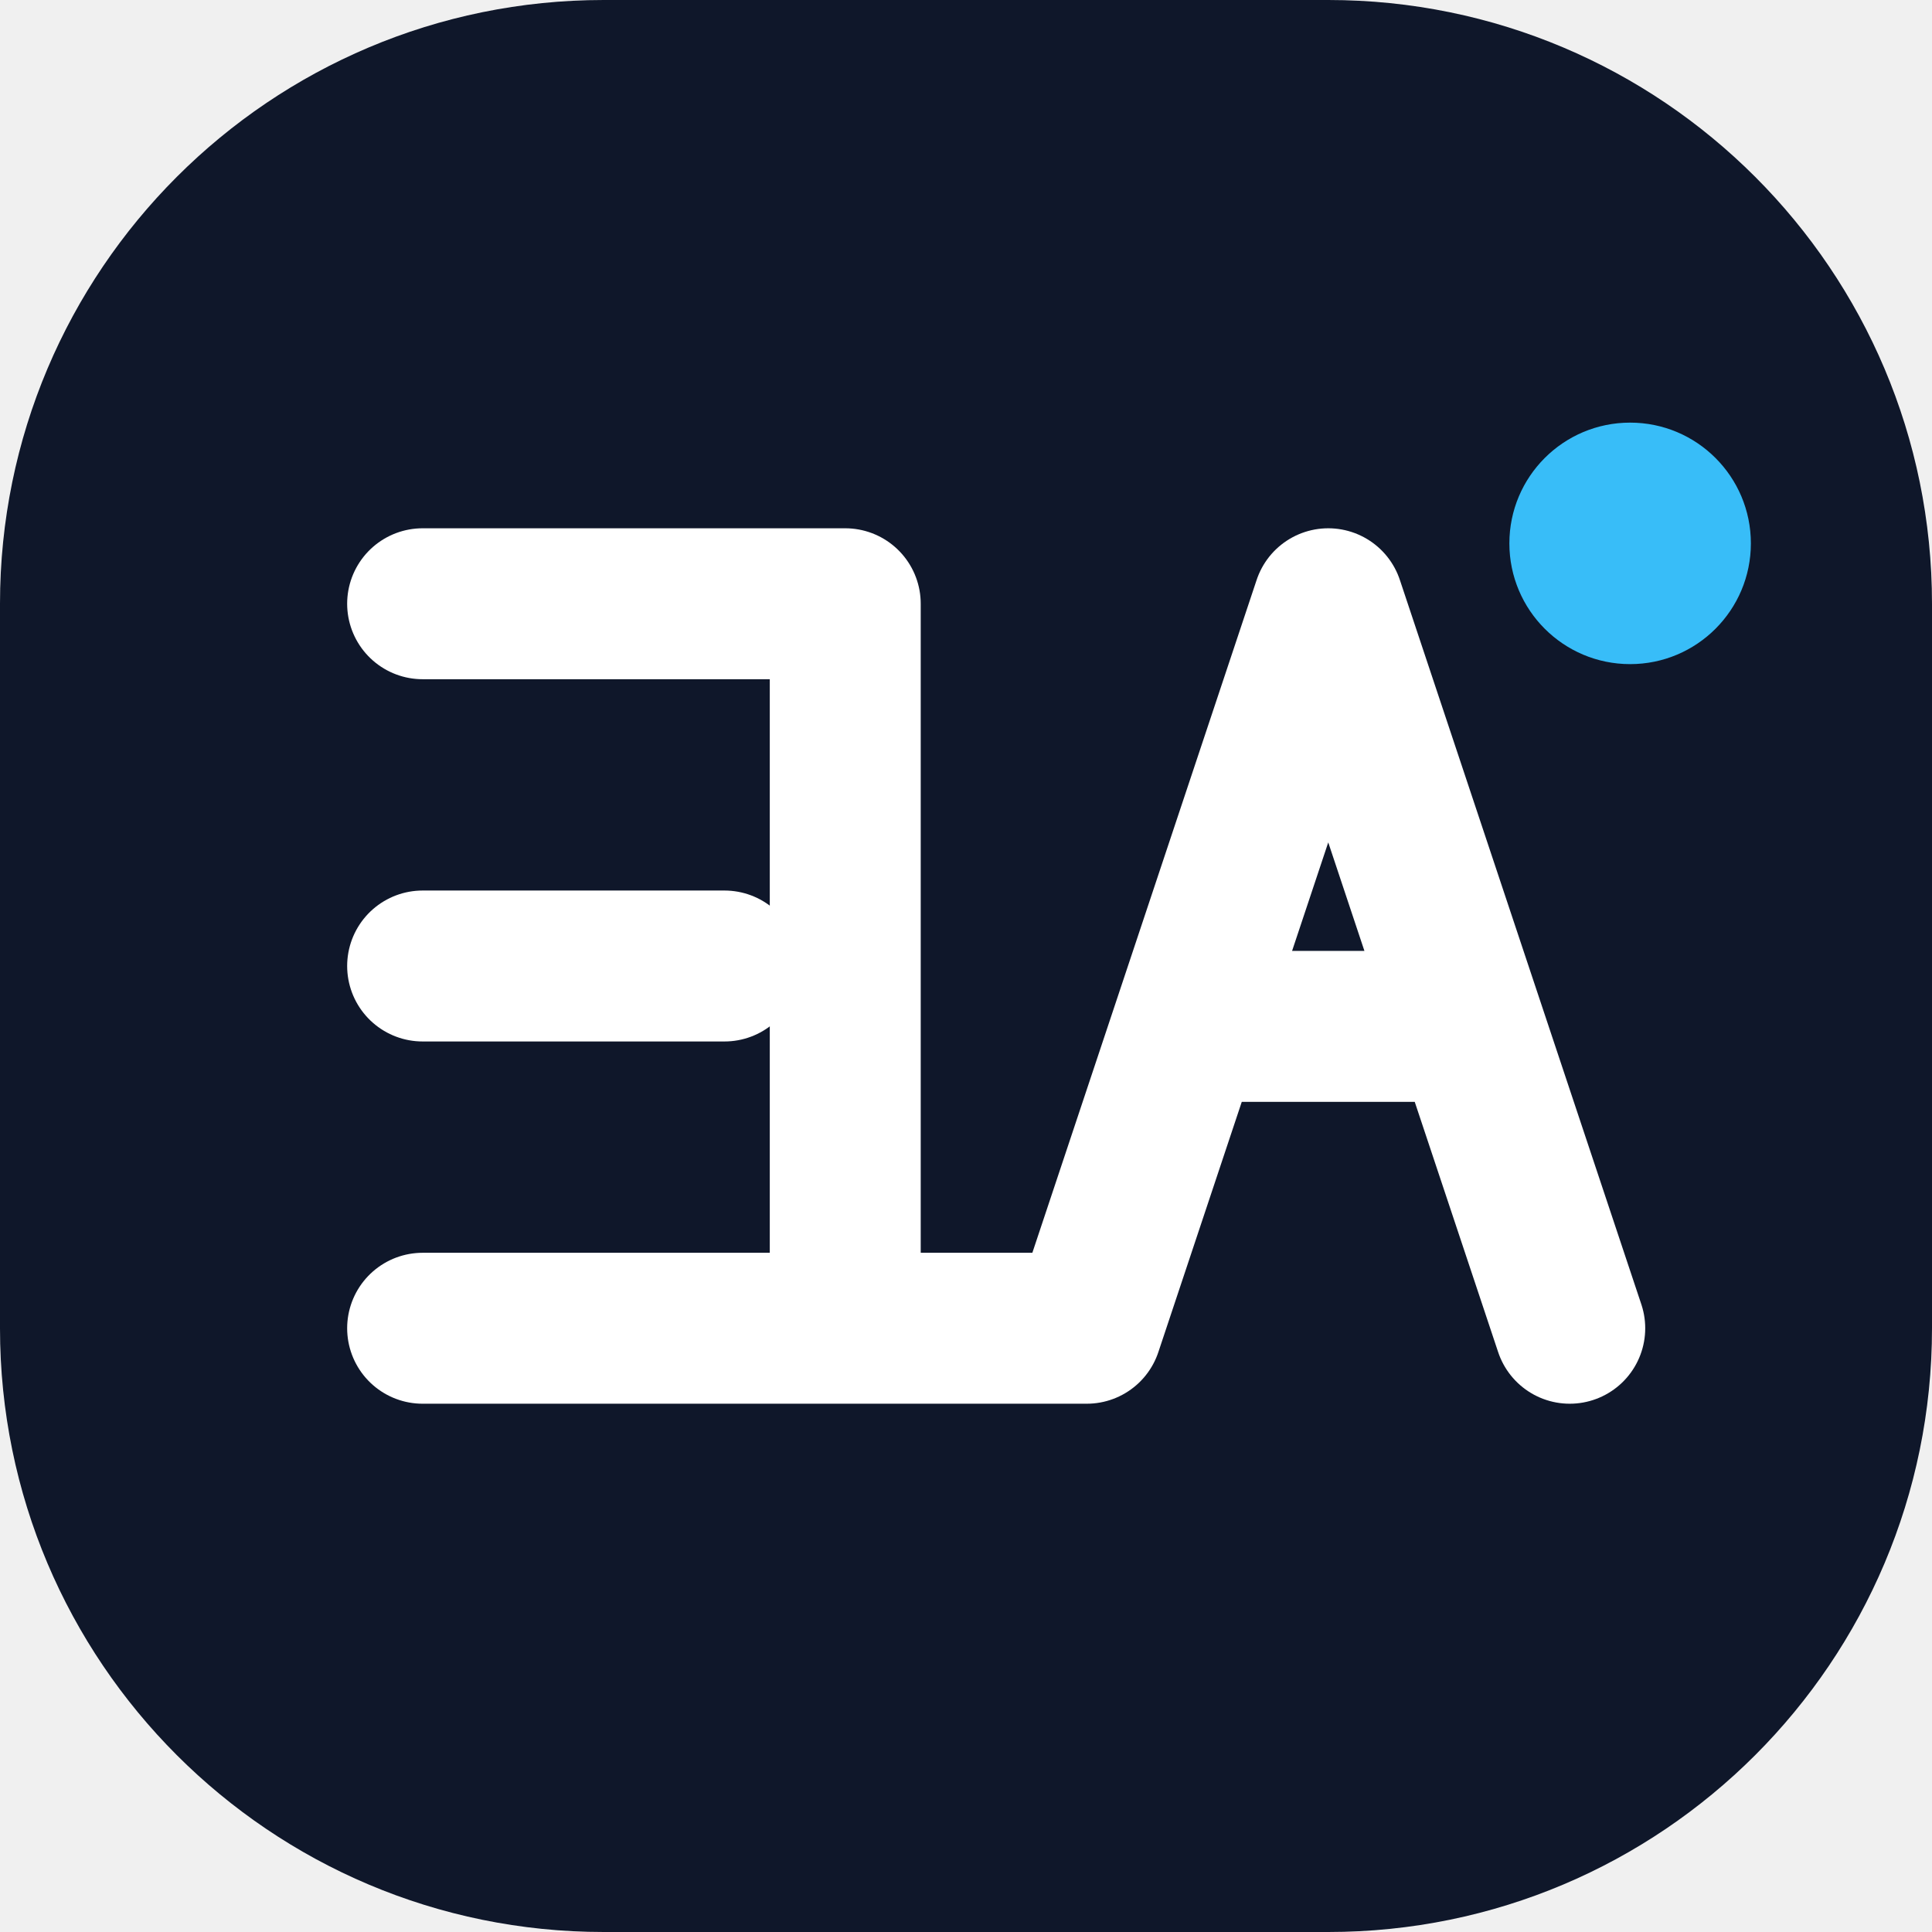
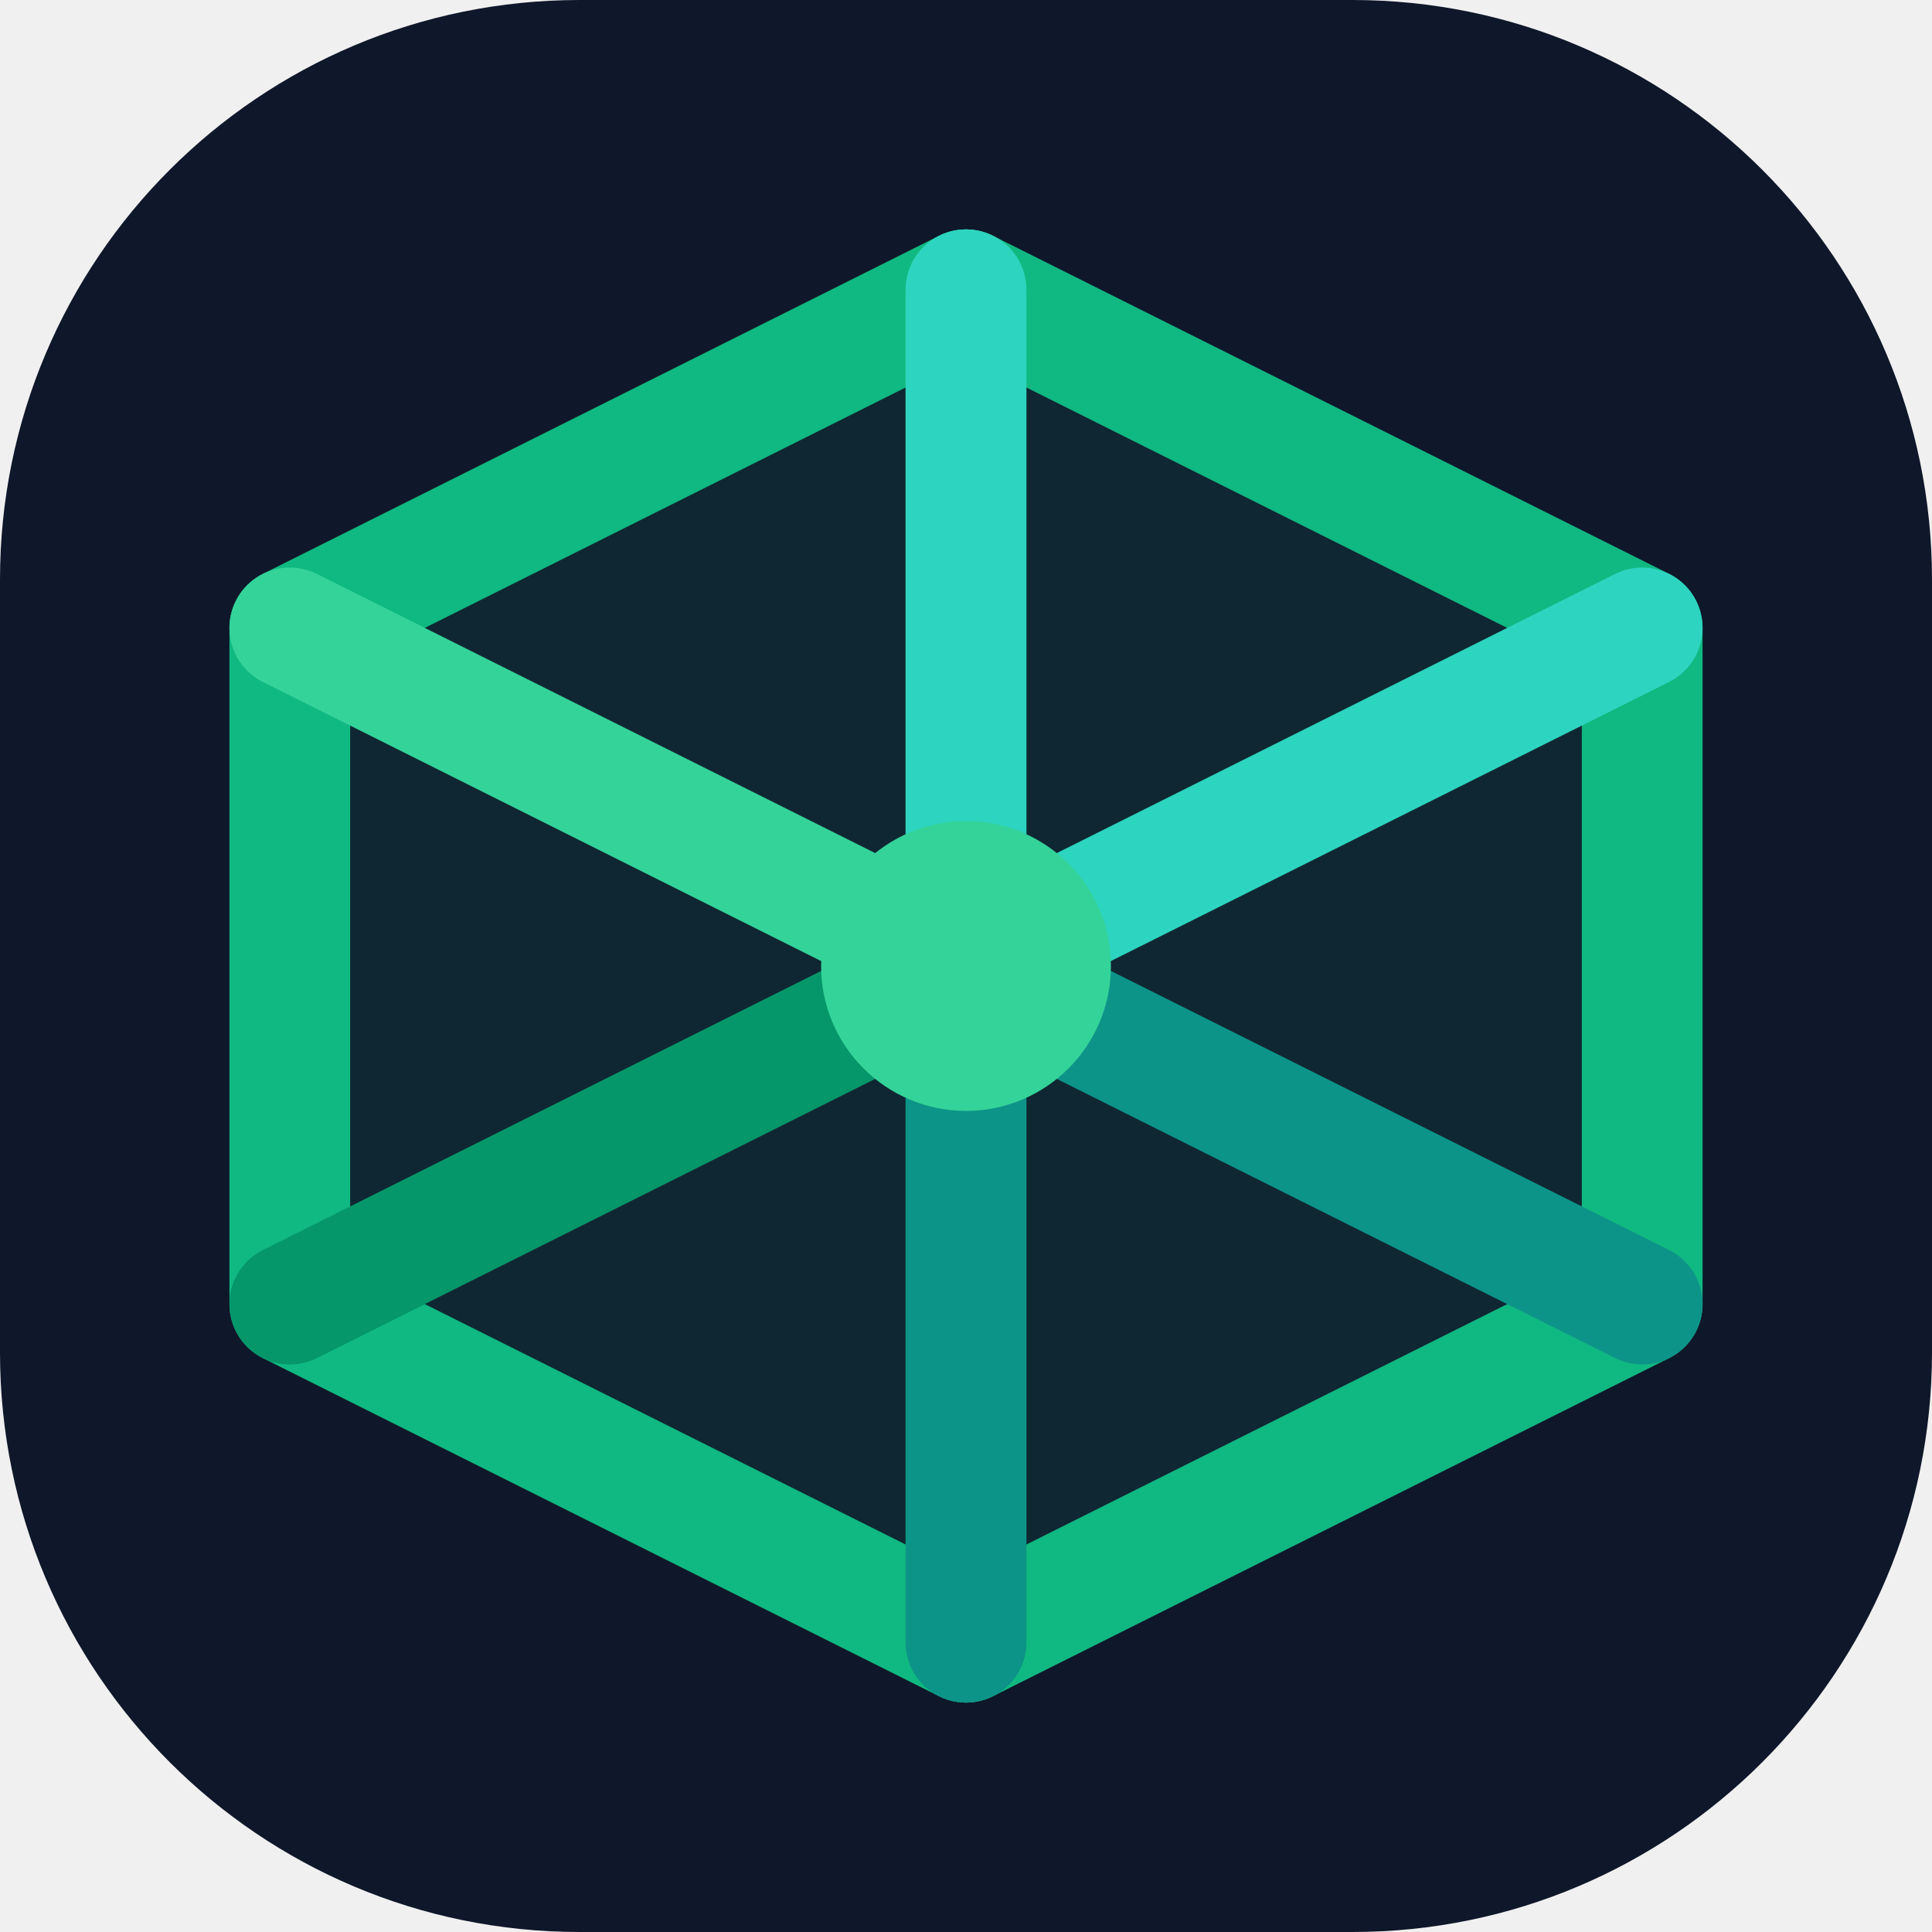
- <svg xmlns="http://www.w3.org/2000/svg" viewBox="0 0 32 32" fill="none" width="32" height="32">
-   <rect width="32" height="32" rx="10" fill="#0F172A" />
-   <path d="M26 22L22 10L18 22H14V10H7M7 16H12M7 22H14M20 17H24" stroke="white" stroke-width="2.5" stroke-linecap="round" stroke-linejoin="round" />
-   <circle cx="27" cy="9" r="2" fill="#38BDF8" />
+ <svg xmlns="http://www.w3.org/2000/svg" viewBox="0 0 40 40" fill="none" width="40" height="40">
+   <rect width="40" height="40" rx="12" fill="#0F172A" />
+   <path d="M20 6L6 13V27L20 34L34 27V13L20 6Z" fill="#10B981" fill-opacity="0.1" stroke="#10B981" stroke-width="2.5" stroke-linejoin="round" />
+   <path d="M20 6L20 20L6 13" stroke="#34D399" stroke-width="2.5" stroke-linecap="round" stroke-linejoin="round" />
+   <path d="M20 6L20 20L34 13" stroke="#2DD4BF" stroke-width="2.5" stroke-linecap="round" stroke-linejoin="round" />
+   <path d="M20 34L20 20L6 27" stroke="#059669" stroke-width="2.5" stroke-linecap="round" stroke-linejoin="round" />
+   <path d="M20 34L20 20L34 27" stroke="#0D9488" stroke-width="2.5" stroke-linecap="round" stroke-linejoin="round" />
+   <circle cx="20" cy="20" r="3" fill="#34D399" />
</svg>
